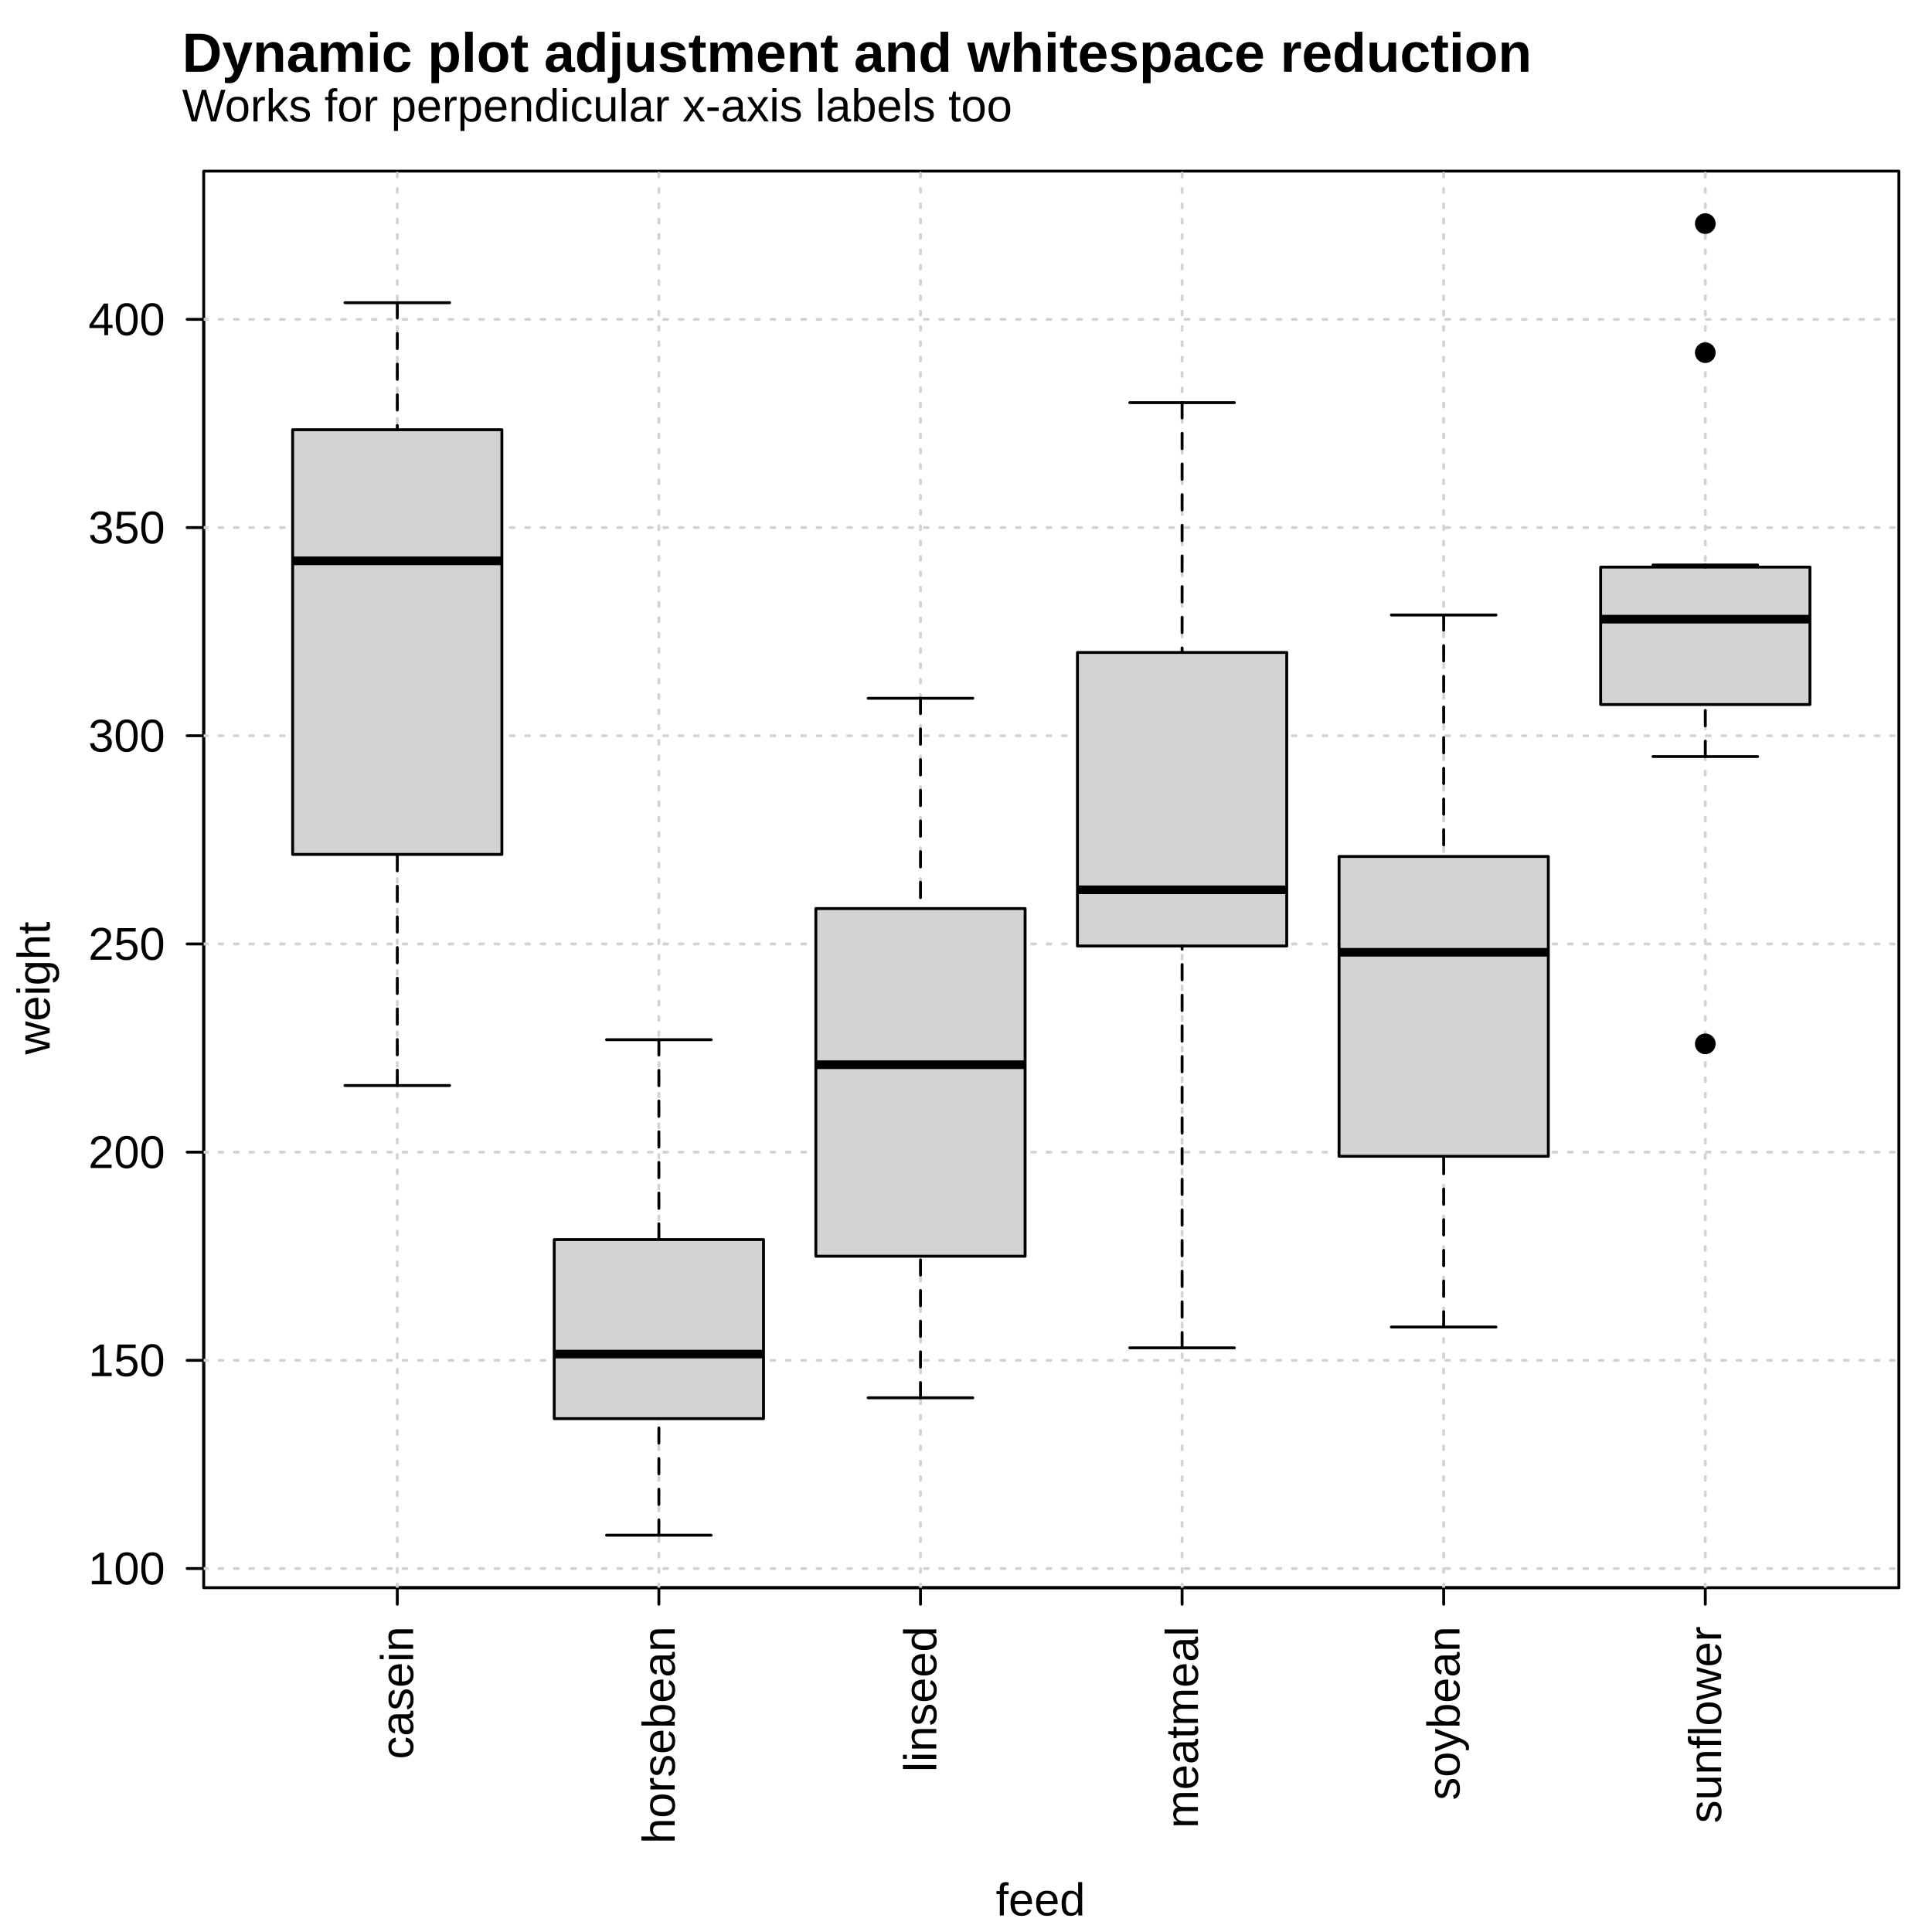
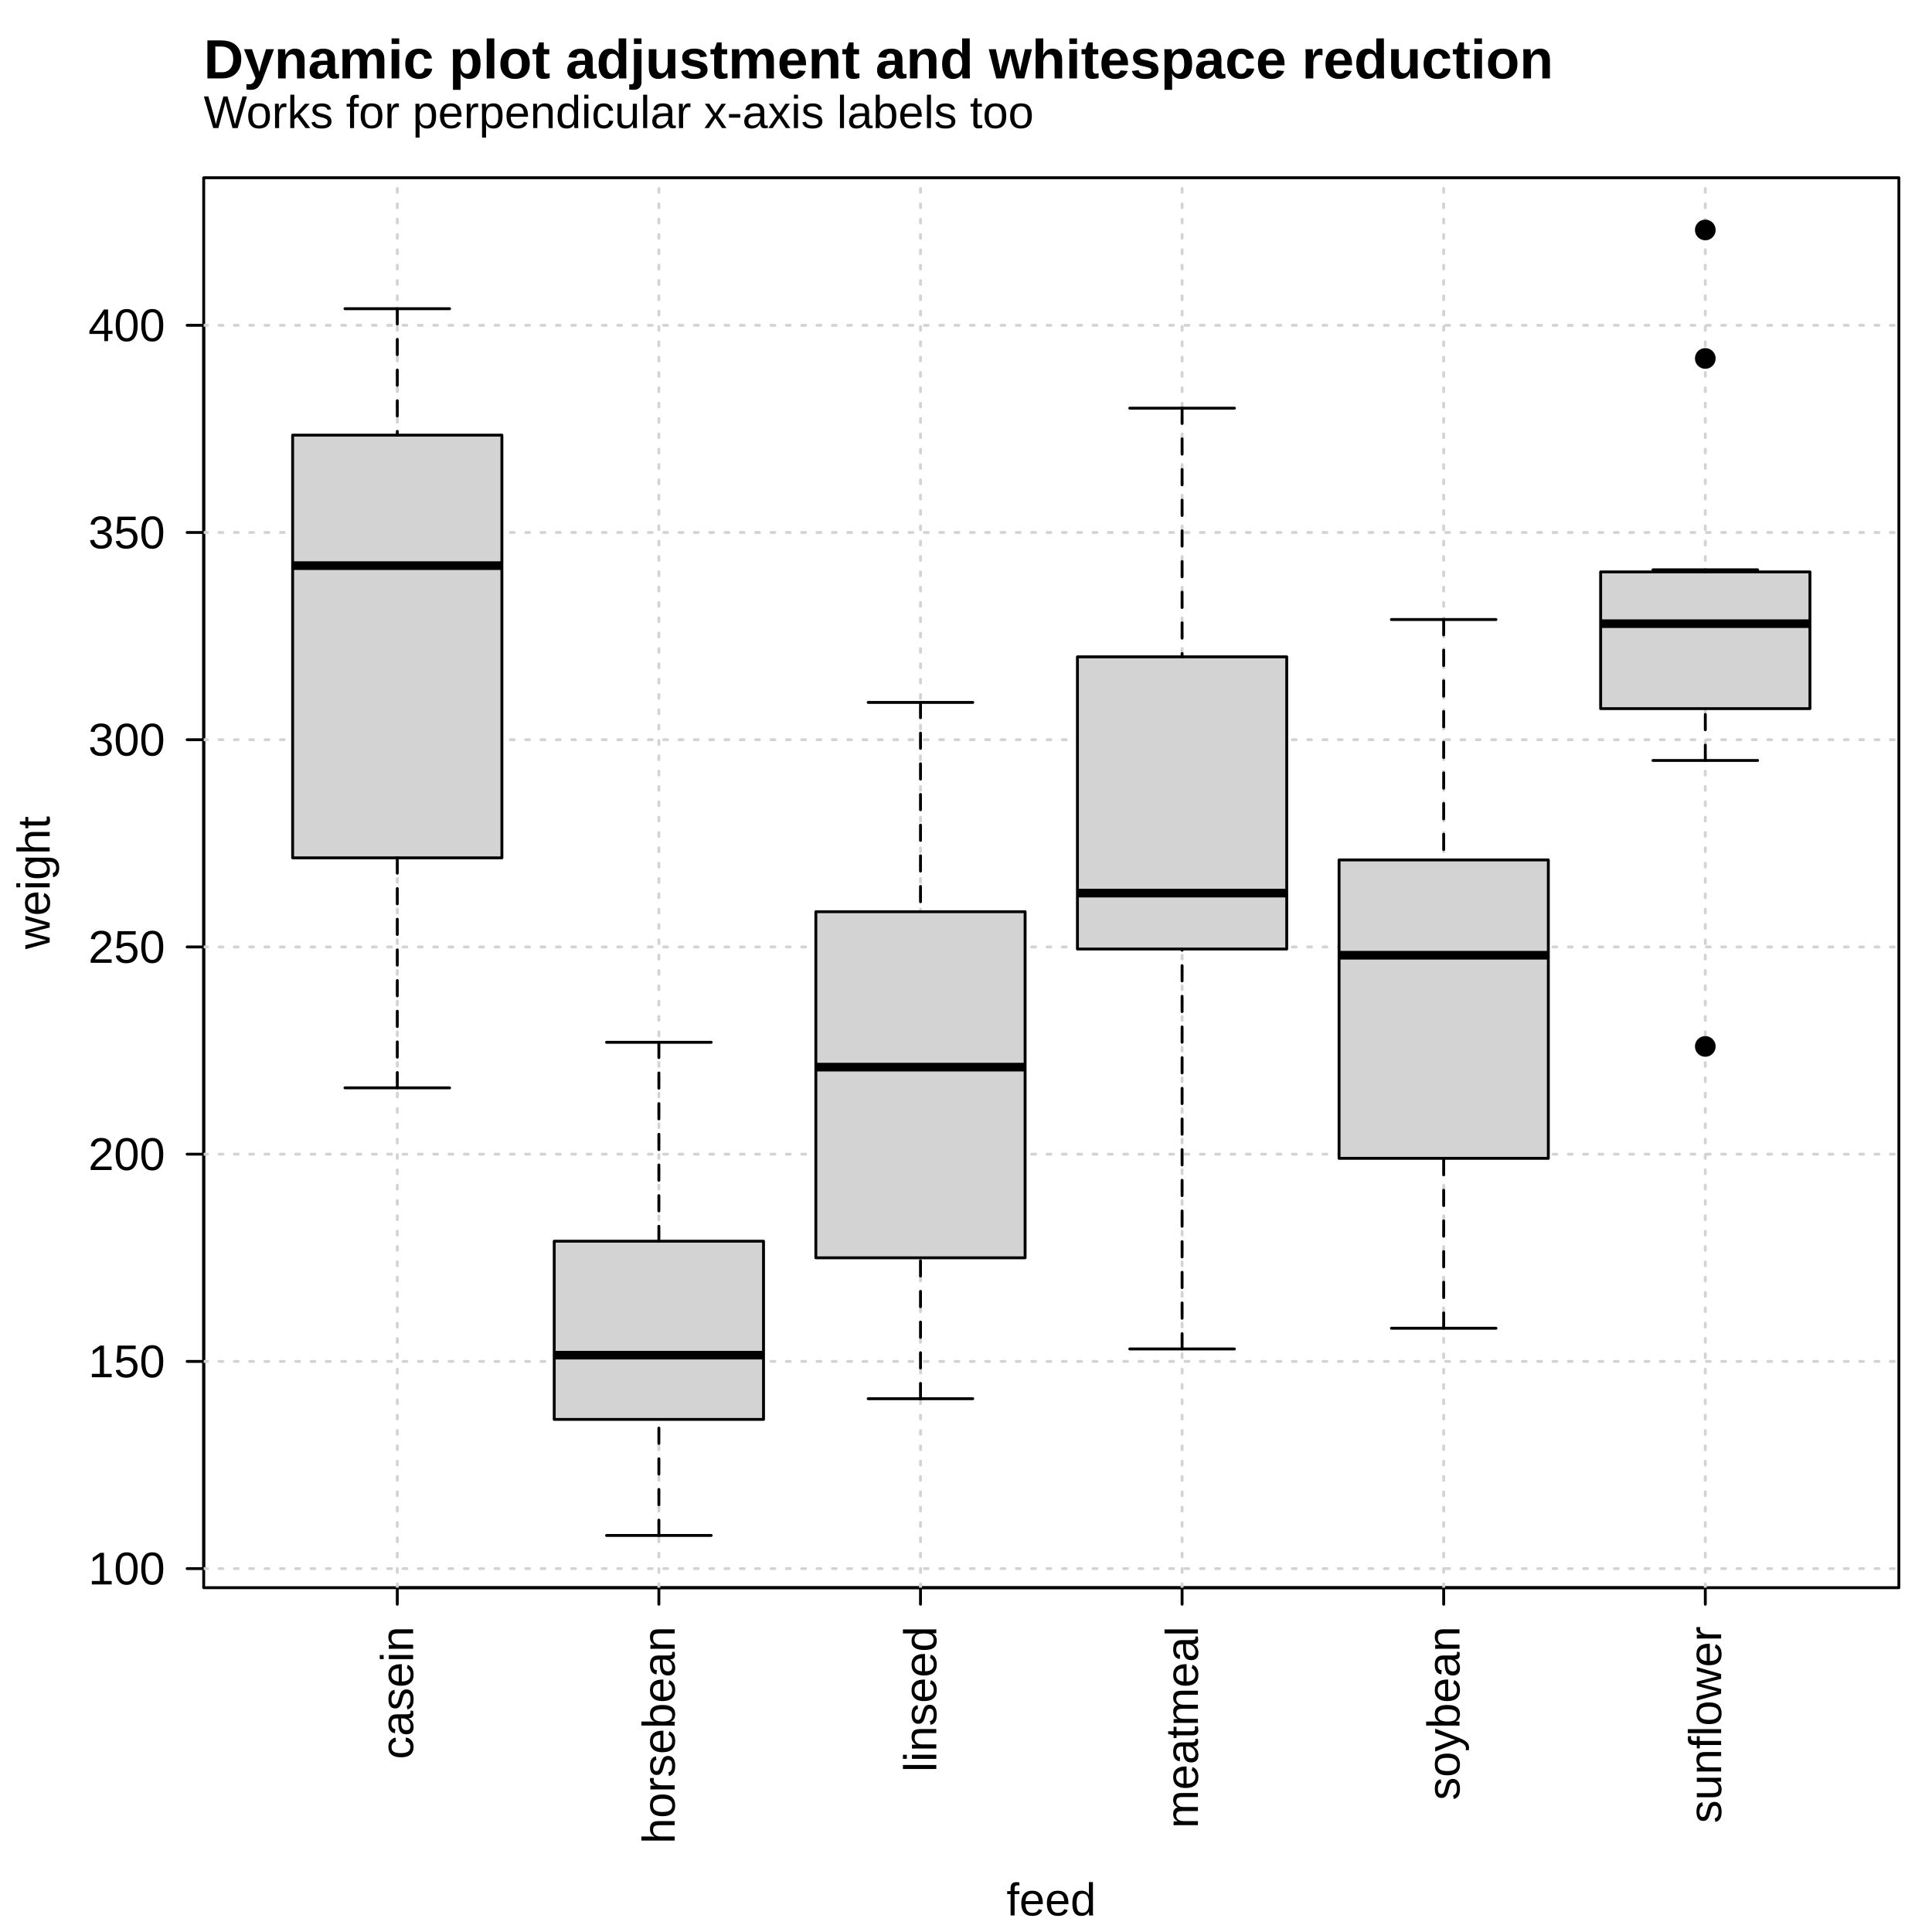
<svg xmlns="http://www.w3.org/2000/svg" width="504.00pt" height="504.00pt" viewBox="0 0 504.00 504.00">
  <g class="svglite">
    <defs>
      <style type="text/css">
    .svglite line, .svglite polyline, .svglite polygon, .svglite path, .svglite rect, .svglite circle {
      fill: none;
      stroke: #000000;
      stroke-linecap: round;
      stroke-linejoin: round;
      stroke-miterlimit: 10.00;
    }
    .svglite text {
      white-space: pre;
    }
    .svglite g.glyphgroup path {
      fill: inherit;
      stroke: none;
    }
  </style>
    </defs>
    <rect width="100%" height="100%" style="stroke: none; fill: #FFFFFF;" />
    <defs>
      <clipPath id="cpMC4wMHw1MDQuMDB8MC4wMHw1MDQuMDA=">
        <rect x="0.00" y="0.00" width="504.00" height="504.00" />
      </clipPath>
    </defs>
    <g clip-path="url(#cpMC4wMHw1MDQuMDB8MC4wMHw1MDQuMDA=)">
-       <text x="47.52" y="31.68" style="font-size: 12.00px; font-family: &quot;Liberation Sans&quot;;" textLength="216.52px" lengthAdjust="spacingAndGlyphs">Works for perpendicular x-axis labels too</text>
-       <text x="47.52" y="18.72" style="font-size: 14.40px; font-weight: bold; font-family: &quot;Liberation Sans&quot;;" textLength="351.91px" lengthAdjust="spacingAndGlyphs">Dynamic plot adjustment and whitespace reduction</text>
-       <text x="271.44" y="499.68" text-anchor="middle" style="font-size: 12.00px; font-family: &quot;Liberation Sans&quot;;" textLength="23.34px" lengthAdjust="spacingAndGlyphs">feed</text>
-       <text transform="translate(12.96,257.76) rotate(-90)" text-anchor="middle" style="font-size: 12.00px; font-family: &quot;Liberation Sans&quot;;" textLength="34.69px" lengthAdjust="spacingAndGlyphs">weight</text>
+       <text x="53.14" y="33.41" style="font-size: 12.00px; font-family: &quot;Liberation Sans&quot;;" textLength="216.52px" lengthAdjust="spacingAndGlyphs">Works for perpendicular x-axis labels too</text>
+       <text x="53.14" y="20.45" style="font-size: 14.40px; font-weight: bold; font-family: &quot;Liberation Sans&quot;;" textLength="351.91px" lengthAdjust="spacingAndGlyphs">Dynamic plot adjustment and whitespace reduction</text>
+       <text x="274.25" y="499.68" text-anchor="middle" style="font-size: 12.00px; font-family: &quot;Liberation Sans&quot;;" textLength="23.34px" lengthAdjust="spacingAndGlyphs">feed</text>
+       <text transform="translate(12.96,230.27) rotate(-90)" text-anchor="middle" style="font-size: 12.00px; font-family: &quot;Liberation Sans&quot;;" textLength="34.69px" lengthAdjust="spacingAndGlyphs">weight</text>
      <line x1="103.64" y1="414.18" x2="444.86" y2="414.18" style="stroke-width: 0.75;" />
      <line x1="103.64" y1="414.18" x2="103.64" y2="418.50" style="stroke-width: 0.75;" />
      <line x1="171.88" y1="414.18" x2="171.88" y2="418.50" style="stroke-width: 0.75;" />
      <line x1="240.13" y1="414.18" x2="240.13" y2="418.50" style="stroke-width: 0.75;" />
      <line x1="308.37" y1="414.18" x2="308.37" y2="418.50" style="stroke-width: 0.75;" />
      <line x1="376.61" y1="414.18" x2="376.61" y2="418.50" style="stroke-width: 0.75;" />
      <line x1="444.86" y1="414.18" x2="444.86" y2="418.50" style="stroke-width: 0.75;" />
      <text transform="translate(107.77,424.26) rotate(-90)" text-anchor="end" style="font-size: 12.00px; font-family: &quot;Liberation Sans&quot;;" textLength="34.69px" lengthAdjust="spacingAndGlyphs">casein</text>
      <text transform="translate(176.01,424.26) rotate(-90)" text-anchor="end" style="font-size: 12.00px; font-family: &quot;Liberation Sans&quot;;" textLength="56.70px" lengthAdjust="spacingAndGlyphs">horsebean</text>
      <text transform="translate(244.25,424.26) rotate(-90)" text-anchor="end" style="font-size: 12.00px; font-family: &quot;Liberation Sans&quot;;" textLength="38.03px" lengthAdjust="spacingAndGlyphs">linseed</text>
      <text transform="translate(312.50,424.26) rotate(-90)" text-anchor="end" style="font-size: 12.00px; font-family: &quot;Liberation Sans&quot;;" textLength="52.69px" lengthAdjust="spacingAndGlyphs">meatmeal</text>
      <text transform="translate(380.74,424.26) rotate(-90)" text-anchor="end" style="font-size: 12.00px; font-family: &quot;Liberation Sans&quot;;" textLength="45.36px" lengthAdjust="spacingAndGlyphs">soybean</text>
      <text transform="translate(448.99,424.26) rotate(-90)" text-anchor="end" style="font-size: 12.00px; font-family: &quot;Liberation Sans&quot;;" textLength="51.36px" lengthAdjust="spacingAndGlyphs">sunflower</text>
-       <line x1="53.14" y1="409.18" x2="53.14" y2="83.31" style="stroke-width: 0.75;" />
-       <line x1="53.14" y1="409.18" x2="48.82" y2="409.18" style="stroke-width: 0.75;" />
-       <line x1="53.14" y1="354.87" x2="48.82" y2="354.87" style="stroke-width: 0.75;" />
-       <line x1="53.14" y1="300.56" x2="48.82" y2="300.56" style="stroke-width: 0.75;" />
-       <line x1="53.14" y1="246.25" x2="48.82" y2="246.25" style="stroke-width: 0.75;" />
-       <line x1="53.14" y1="191.93" x2="48.82" y2="191.93" style="stroke-width: 0.75;" />
-       <line x1="53.14" y1="137.62" x2="48.82" y2="137.62" style="stroke-width: 0.75;" />
-       <line x1="53.14" y1="83.31" x2="48.82" y2="83.31" style="stroke-width: 0.75;" />
-       <text x="43.06" y="413.31" text-anchor="end" style="font-size: 12.00px; font-family: &quot;Liberation Sans&quot;;" textLength="20.02px" lengthAdjust="spacingAndGlyphs">100</text>
-       <text x="43.06" y="359.00" text-anchor="end" style="font-size: 12.00px; font-family: &quot;Liberation Sans&quot;;" textLength="20.02px" lengthAdjust="spacingAndGlyphs">150</text>
-       <text x="43.06" y="304.69" text-anchor="end" style="font-size: 12.00px; font-family: &quot;Liberation Sans&quot;;" textLength="20.02px" lengthAdjust="spacingAndGlyphs">200</text>
-       <text x="43.06" y="250.37" text-anchor="end" style="font-size: 12.00px; font-family: &quot;Liberation Sans&quot;;" textLength="20.02px" lengthAdjust="spacingAndGlyphs">250</text>
-       <text x="43.06" y="196.06" text-anchor="end" style="font-size: 12.00px; font-family: &quot;Liberation Sans&quot;;" textLength="20.02px" lengthAdjust="spacingAndGlyphs">300</text>
-       <text x="43.06" y="141.75" text-anchor="end" style="font-size: 12.00px; font-family: &quot;Liberation Sans&quot;;" textLength="20.02px" lengthAdjust="spacingAndGlyphs">350</text>
-       <text x="43.06" y="87.44" text-anchor="end" style="font-size: 12.00px; font-family: &quot;Liberation Sans&quot;;" textLength="20.02px" lengthAdjust="spacingAndGlyphs">400</text>
-       <polygon points="53.14,414.18 495.36,414.18 495.36,44.64 53.14,44.64 " style="stroke-width: 0.75;" />
+       <line x1="53.14" y1="409.20" x2="53.14" y2="84.86" style="stroke-width: 0.75;" />
+       <line x1="53.14" y1="409.20" x2="48.82" y2="409.20" style="stroke-width: 0.75;" />
+       <line x1="53.14" y1="355.15" x2="48.82" y2="355.15" style="stroke-width: 0.75;" />
+       <line x1="53.14" y1="301.09" x2="48.82" y2="301.09" style="stroke-width: 0.75;" />
+       <line x1="53.14" y1="247.03" x2="48.82" y2="247.03" style="stroke-width: 0.75;" />
+       <line x1="53.14" y1="192.97" x2="48.82" y2="192.97" style="stroke-width: 0.75;" />
+       <line x1="53.14" y1="138.91" x2="48.82" y2="138.91" style="stroke-width: 0.75;" />
+       <line x1="53.14" y1="84.86" x2="48.82" y2="84.86" style="stroke-width: 0.75;" />
+       <text x="43.06" y="413.33" text-anchor="end" style="font-size: 12.00px; font-family: &quot;Liberation Sans&quot;;" textLength="20.02px" lengthAdjust="spacingAndGlyphs">100</text>
+       <text x="43.06" y="359.28" text-anchor="end" style="font-size: 12.00px; font-family: &quot;Liberation Sans&quot;;" textLength="20.02px" lengthAdjust="spacingAndGlyphs">150</text>
+       <text x="43.06" y="305.22" text-anchor="end" style="font-size: 12.00px; font-family: &quot;Liberation Sans&quot;;" textLength="20.02px" lengthAdjust="spacingAndGlyphs">200</text>
+       <text x="43.06" y="251.16" text-anchor="end" style="font-size: 12.00px; font-family: &quot;Liberation Sans&quot;;" textLength="20.02px" lengthAdjust="spacingAndGlyphs">250</text>
+       <text x="43.06" y="197.10" text-anchor="end" style="font-size: 12.00px; font-family: &quot;Liberation Sans&quot;;" textLength="20.02px" lengthAdjust="spacingAndGlyphs">300</text>
+       <text x="43.06" y="143.04" text-anchor="end" style="font-size: 12.00px; font-family: &quot;Liberation Sans&quot;;" textLength="20.02px" lengthAdjust="spacingAndGlyphs">350</text>
+       <text x="43.06" y="88.99" text-anchor="end" style="font-size: 12.00px; font-family: &quot;Liberation Sans&quot;;" textLength="20.02px" lengthAdjust="spacingAndGlyphs">400</text>
+       <polygon points="53.14,414.18 495.36,414.18 495.36,46.37 53.14,46.37 " style="stroke-width: 0.75;" />
    </g>
    <defs>
-       <clipPath id="cpNTMuMTR8NDk1LjM2fDQ0LjY0fDQxNC4xOA==">
-         <rect x="53.14" y="44.64" width="442.22" height="369.54" />
+       <clipPath id="cpNTMuMTR8NDk1LjM2fDQ2LjM3fDQxNC4xOA==">
+         <rect x="53.14" y="46.37" width="442.22" height="367.81" />
      </clipPath>
    </defs>
-     <g clip-path="url(#cpNTMuMTR8NDk1LjM2fDQ0LjY0fDQxNC4xOA==)">
-       <line x1="53.14" y1="409.18" x2="495.36" y2="409.18" style="stroke-width: 0.75; stroke: #D3D3D3; stroke-dasharray: 1.00,3.00;" />
-       <line x1="53.14" y1="354.87" x2="495.36" y2="354.87" style="stroke-width: 0.75; stroke: #D3D3D3; stroke-dasharray: 1.00,3.00;" />
-       <line x1="53.14" y1="300.56" x2="495.36" y2="300.56" style="stroke-width: 0.75; stroke: #D3D3D3; stroke-dasharray: 1.00,3.00;" />
-       <line x1="53.14" y1="246.25" x2="495.36" y2="246.25" style="stroke-width: 0.75; stroke: #D3D3D3; stroke-dasharray: 1.00,3.00;" />
-       <line x1="53.14" y1="191.93" x2="495.36" y2="191.93" style="stroke-width: 0.75; stroke: #D3D3D3; stroke-dasharray: 1.00,3.00;" />
-       <line x1="53.14" y1="137.62" x2="495.36" y2="137.62" style="stroke-width: 0.75; stroke: #D3D3D3; stroke-dasharray: 1.00,3.00;" />
-       <line x1="53.14" y1="83.31" x2="495.36" y2="83.31" style="stroke-width: 0.75; stroke: #D3D3D3; stroke-dasharray: 1.00,3.00;" />
-       <line x1="103.64" y1="414.18" x2="103.64" y2="44.64" style="stroke-width: 0.75; stroke: #D3D3D3; stroke-dasharray: 1.00,3.00;" />
-       <line x1="171.88" y1="414.18" x2="171.88" y2="44.64" style="stroke-width: 0.75; stroke: #D3D3D3; stroke-dasharray: 1.00,3.00;" />
-       <line x1="240.13" y1="414.18" x2="240.13" y2="44.64" style="stroke-width: 0.75; stroke: #D3D3D3; stroke-dasharray: 1.00,3.00;" />
-       <line x1="308.37" y1="414.18" x2="308.37" y2="44.64" style="stroke-width: 0.75; stroke: #D3D3D3; stroke-dasharray: 1.00,3.00;" />
-       <line x1="376.61" y1="414.18" x2="376.61" y2="44.64" style="stroke-width: 0.75; stroke: #D3D3D3; stroke-dasharray: 1.00,3.00;" />
-       <line x1="444.86" y1="414.18" x2="444.86" y2="44.64" style="stroke-width: 0.75; stroke: #D3D3D3; stroke-dasharray: 1.00,3.00;" />
-       <polygon points="76.34,222.89 130.93,222.89 130.93,112.10 76.34,112.10 " style="stroke-width: 0.75; stroke: none; fill: #D3D3D3;" />
-       <line x1="76.34" y1="146.31" x2="130.93" y2="146.31" style="stroke-width: 2.25; stroke-linecap: butt;" />
-       <line x1="103.64" y1="283.18" x2="103.64" y2="222.89" style="stroke-width: 0.75; stroke-dasharray: 4.00,4.00;" />
-       <line x1="103.64" y1="78.97" x2="103.64" y2="112.10" style="stroke-width: 0.75; stroke-dasharray: 4.00,4.00;" />
-       <line x1="89.99" y1="283.18" x2="117.29" y2="283.18" style="stroke-width: 0.75;" />
-       <line x1="89.99" y1="78.97" x2="117.29" y2="78.97" style="stroke-width: 0.75;" />
-       <polygon points="76.34,222.89 130.93,222.89 130.93,112.10 76.34,112.10 " style="stroke-width: 0.75;" />
-       <polygon points="144.58,370.08 199.18,370.08 199.18,323.37 144.58,323.37 " style="stroke-width: 0.75; stroke: none; fill: #D3D3D3;" />
-       <line x1="144.58" y1="353.24" x2="199.18" y2="353.24" style="stroke-width: 2.25; stroke-linecap: butt;" />
-       <line x1="171.88" y1="400.49" x2="171.88" y2="370.08" style="stroke-width: 0.75; stroke-dasharray: 4.00,4.00;" />
-       <line x1="171.88" y1="271.23" x2="171.88" y2="323.37" style="stroke-width: 0.75; stroke-dasharray: 4.00,4.00;" />
-       <line x1="158.23" y1="400.49" x2="185.53" y2="400.49" style="stroke-width: 0.75;" />
-       <line x1="158.23" y1="271.23" x2="185.53" y2="271.23" style="stroke-width: 0.75;" />
-       <polygon points="144.58,370.08 199.18,370.08 199.18,323.37 144.58,323.37 " style="stroke-width: 0.75;" />
-       <polygon points="212.83,327.71 267.42,327.71 267.42,237.01 212.83,237.01 " style="stroke-width: 0.75; stroke: none; fill: #D3D3D3;" />
-       <line x1="212.83" y1="277.75" x2="267.42" y2="277.75" style="stroke-width: 2.25; stroke-linecap: butt;" />
-       <line x1="240.13" y1="364.64" x2="240.13" y2="327.71" style="stroke-width: 0.75; stroke-dasharray: 4.00,4.00;" />
-       <line x1="240.13" y1="182.16" x2="240.13" y2="237.01" style="stroke-width: 0.75; stroke-dasharray: 4.00,4.00;" />
-       <line x1="226.48" y1="364.64" x2="253.77" y2="364.64" style="stroke-width: 0.75;" />
-       <line x1="226.48" y1="182.16" x2="253.77" y2="182.16" style="stroke-width: 0.75;" />
-       <polygon points="212.83,327.71 267.42,327.71 267.42,237.01 212.83,237.01 " style="stroke-width: 0.75;" />
-       <polygon points="281.07,246.79 335.67,246.79 335.67,170.21 281.07,170.21 " style="stroke-width: 0.75; stroke: none; fill: #D3D3D3;" />
-       <line x1="281.07" y1="232.12" x2="335.67" y2="232.12" style="stroke-width: 2.25; stroke-linecap: butt;" />
-       <line x1="308.37" y1="351.61" x2="308.37" y2="246.79" style="stroke-width: 0.75; stroke-dasharray: 4.00,4.00;" />
-       <line x1="308.37" y1="105.03" x2="308.37" y2="170.21" style="stroke-width: 0.75; stroke-dasharray: 4.00,4.00;" />
-       <line x1="294.72" y1="351.61" x2="322.02" y2="351.61" style="stroke-width: 0.75;" />
-       <line x1="294.72" y1="105.03" x2="322.02" y2="105.03" style="stroke-width: 0.75;" />
-       <polygon points="281.07,246.79 335.67,246.79 335.67,170.21 281.07,170.21 " style="stroke-width: 0.75;" />
-       <polygon points="349.32,301.64 403.91,301.64 403.91,223.43 349.32,223.43 " style="stroke-width: 0.75; stroke: none; fill: #D3D3D3;" />
-       <line x1="349.32" y1="248.42" x2="403.91" y2="248.42" style="stroke-width: 2.25; stroke-linecap: butt;" />
-       <line x1="376.61" y1="346.18" x2="376.61" y2="301.64" style="stroke-width: 0.75; stroke-dasharray: 4.00,4.00;" />
-       <line x1="376.61" y1="160.43" x2="376.61" y2="223.43" style="stroke-width: 0.75; stroke-dasharray: 4.00,4.00;" />
-       <line x1="362.97" y1="346.18" x2="390.26" y2="346.18" style="stroke-width: 0.75;" />
-       <line x1="362.97" y1="160.43" x2="390.26" y2="160.43" style="stroke-width: 0.75;" />
-       <polygon points="349.32,301.64 403.91,301.64 403.91,223.43 349.32,223.43 " style="stroke-width: 0.75;" />
-       <polygon points="417.56,183.79 472.16,183.79 472.16,147.94 417.56,147.94 " style="stroke-width: 0.75; stroke: none; fill: #D3D3D3;" />
-       <line x1="417.56" y1="161.52" x2="472.16" y2="161.52" style="stroke-width: 2.25; stroke-linecap: butt;" />
-       <line x1="444.86" y1="197.36" x2="444.86" y2="183.79" style="stroke-width: 0.75; stroke-dasharray: 4.00,4.00;" />
-       <line x1="444.86" y1="147.40" x2="444.86" y2="147.94" style="stroke-width: 0.75; stroke-dasharray: 4.00,4.00;" />
-       <line x1="431.21" y1="197.36" x2="458.51" y2="197.36" style="stroke-width: 0.75;" />
-       <line x1="431.21" y1="147.40" x2="458.51" y2="147.40" style="stroke-width: 0.75;" />
-       <polygon points="417.56,183.79 472.16,183.79 472.16,147.94 417.56,147.94 " style="stroke-width: 0.75;" />
-       <circle cx="444.86" cy="58.33" r="2.70" style="stroke-width: 0.75; stroke: none; fill: #000000;" />
-       <circle cx="444.86" cy="92.00" r="2.70" style="stroke-width: 0.75; stroke: none; fill: #000000;" />
-       <circle cx="444.86" cy="272.31" r="2.70" style="stroke-width: 0.75; stroke: none; fill: #000000;" />
+     <g clip-path="url(#cpNTMuMTR8NDk1LjM2fDQ2LjM3fDQxNC4xOA==)">
+       <line x1="53.14" y1="409.20" x2="495.36" y2="409.20" style="stroke-width: 0.75; stroke: #D3D3D3; stroke-dasharray: 1.00,3.00;" />
+       <line x1="53.14" y1="355.15" x2="495.36" y2="355.15" style="stroke-width: 0.75; stroke: #D3D3D3; stroke-dasharray: 1.00,3.00;" />
+       <line x1="53.14" y1="301.09" x2="495.36" y2="301.09" style="stroke-width: 0.75; stroke: #D3D3D3; stroke-dasharray: 1.00,3.00;" />
+       <line x1="53.14" y1="247.03" x2="495.36" y2="247.03" style="stroke-width: 0.75; stroke: #D3D3D3; stroke-dasharray: 1.00,3.00;" />
+       <line x1="53.14" y1="192.97" x2="495.36" y2="192.97" style="stroke-width: 0.75; stroke: #D3D3D3; stroke-dasharray: 1.00,3.00;" />
+       <line x1="53.14" y1="138.91" x2="495.36" y2="138.91" style="stroke-width: 0.75; stroke: #D3D3D3; stroke-dasharray: 1.00,3.00;" />
+       <line x1="53.14" y1="84.86" x2="495.36" y2="84.86" style="stroke-width: 0.75; stroke: #D3D3D3; stroke-dasharray: 1.00,3.00;" />
+       <line x1="103.64" y1="414.18" x2="103.64" y2="46.37" style="stroke-width: 0.75; stroke: #D3D3D3; stroke-dasharray: 1.00,3.00;" />
+       <line x1="171.88" y1="414.18" x2="171.88" y2="46.37" style="stroke-width: 0.75; stroke: #D3D3D3; stroke-dasharray: 1.00,3.00;" />
+       <line x1="240.13" y1="414.18" x2="240.13" y2="46.37" style="stroke-width: 0.75; stroke: #D3D3D3; stroke-dasharray: 1.00,3.00;" />
+       <line x1="308.37" y1="414.18" x2="308.37" y2="46.37" style="stroke-width: 0.75; stroke: #D3D3D3; stroke-dasharray: 1.00,3.00;" />
+       <line x1="376.61" y1="414.18" x2="376.61" y2="46.37" style="stroke-width: 0.75; stroke: #D3D3D3; stroke-dasharray: 1.00,3.00;" />
+       <line x1="444.86" y1="414.18" x2="444.86" y2="46.37" style="stroke-width: 0.75; stroke: #D3D3D3; stroke-dasharray: 1.00,3.00;" />
+       <polygon points="76.34,223.79 130.93,223.79 130.93,113.51 76.34,113.51 " style="stroke-width: 0.75; stroke: none; fill: #D3D3D3;" />
+       <line x1="76.34" y1="147.56" x2="130.93" y2="147.56" style="stroke-width: 2.25; stroke-linecap: butt;" />
+       <line x1="103.64" y1="283.79" x2="103.64" y2="223.79" style="stroke-width: 0.75; stroke-dasharray: 4.00,4.00;" />
+       <line x1="103.64" y1="80.53" x2="103.64" y2="113.51" style="stroke-width: 0.75; stroke-dasharray: 4.00,4.00;" />
+       <line x1="89.99" y1="283.79" x2="117.29" y2="283.79" style="stroke-width: 0.75;" />
+       <line x1="89.99" y1="80.53" x2="117.29" y2="80.53" style="stroke-width: 0.75;" />
+       <polygon points="76.34,223.79 130.93,223.79 130.93,113.51 76.34,113.51 " style="stroke-width: 0.75;" />
+       <polygon points="144.58,370.28 199.18,370.28 199.18,323.79 144.58,323.79 " style="stroke-width: 0.75; stroke: none; fill: #D3D3D3;" />
+       <line x1="144.58" y1="353.52" x2="199.18" y2="353.52" style="stroke-width: 2.25; stroke-linecap: butt;" />
+       <line x1="171.88" y1="400.55" x2="171.88" y2="370.28" style="stroke-width: 0.75; stroke-dasharray: 4.00,4.00;" />
+       <line x1="171.88" y1="271.90" x2="171.88" y2="323.79" style="stroke-width: 0.75; stroke-dasharray: 4.00,4.00;" />
+       <line x1="158.23" y1="400.55" x2="185.53" y2="400.55" style="stroke-width: 0.75;" />
+       <line x1="158.23" y1="271.90" x2="185.53" y2="271.90" style="stroke-width: 0.75;" />
+       <polygon points="144.58,370.28 199.18,370.28 199.18,323.79 144.58,323.79 " style="stroke-width: 0.75;" />
+       <polygon points="212.83,328.12 267.42,328.12 267.42,237.84 212.83,237.84 " style="stroke-width: 0.75; stroke: none; fill: #D3D3D3;" />
+       <line x1="212.83" y1="278.38" x2="267.42" y2="278.38" style="stroke-width: 2.25; stroke-linecap: butt;" />
+       <line x1="240.13" y1="364.88" x2="240.13" y2="328.12" style="stroke-width: 0.75; stroke-dasharray: 4.00,4.00;" />
+       <line x1="240.13" y1="183.24" x2="240.13" y2="237.84" style="stroke-width: 0.75; stroke-dasharray: 4.00,4.00;" />
+       <line x1="226.48" y1="364.88" x2="253.77" y2="364.88" style="stroke-width: 0.75;" />
+       <line x1="226.48" y1="183.24" x2="253.77" y2="183.24" style="stroke-width: 0.75;" />
+       <polygon points="212.83,328.12 267.42,328.12 267.42,237.84 212.83,237.84 " style="stroke-width: 0.75;" />
+       <polygon points="281.07,247.57 335.67,247.57 335.67,171.35 281.07,171.35 " style="stroke-width: 0.75; stroke: none; fill: #D3D3D3;" />
+       <line x1="281.07" y1="232.98" x2="335.67" y2="232.98" style="stroke-width: 2.25; stroke-linecap: butt;" />
+       <line x1="308.37" y1="351.90" x2="308.37" y2="247.57" style="stroke-width: 0.75; stroke-dasharray: 4.00,4.00;" />
+       <line x1="308.37" y1="106.48" x2="308.37" y2="171.35" style="stroke-width: 0.75; stroke-dasharray: 4.00,4.00;" />
+       <line x1="294.72" y1="351.90" x2="322.02" y2="351.90" style="stroke-width: 0.75;" />
+       <line x1="294.72" y1="106.48" x2="322.02" y2="106.48" style="stroke-width: 0.75;" />
+       <polygon points="281.07,247.57 335.67,247.57 335.67,171.35 281.07,171.35 " style="stroke-width: 0.75;" />
+       <polygon points="349.32,302.17 403.91,302.17 403.91,224.33 349.32,224.33 " style="stroke-width: 0.75; stroke: none; fill: #D3D3D3;" />
+       <line x1="349.32" y1="249.19" x2="403.91" y2="249.19" style="stroke-width: 2.25; stroke-linecap: butt;" />
+       <line x1="376.61" y1="346.50" x2="376.61" y2="302.17" style="stroke-width: 0.75; stroke-dasharray: 4.00,4.00;" />
+       <line x1="376.61" y1="161.62" x2="376.61" y2="224.33" style="stroke-width: 0.75; stroke-dasharray: 4.00,4.00;" />
+       <line x1="362.97" y1="346.50" x2="390.26" y2="346.50" style="stroke-width: 0.75;" />
+       <line x1="362.97" y1="161.62" x2="390.26" y2="161.62" style="stroke-width: 0.75;" />
+       <polygon points="349.32,302.17 403.91,302.17 403.91,224.33 349.32,224.33 " style="stroke-width: 0.75;" />
+       <polygon points="417.56,184.86 472.16,184.86 472.16,149.19 417.56,149.19 " style="stroke-width: 0.75; stroke: none; fill: #D3D3D3;" />
+       <line x1="417.56" y1="162.70" x2="472.16" y2="162.70" style="stroke-width: 2.25; stroke-linecap: butt;" />
+       <line x1="444.86" y1="198.38" x2="444.86" y2="184.86" style="stroke-width: 0.75; stroke-dasharray: 4.00,4.00;" />
+       <line x1="444.86" y1="148.65" x2="444.86" y2="149.19" style="stroke-width: 0.75; stroke-dasharray: 4.00,4.00;" />
+       <line x1="431.21" y1="198.38" x2="458.51" y2="198.38" style="stroke-width: 0.75;" />
+       <line x1="431.21" y1="148.65" x2="458.51" y2="148.65" style="stroke-width: 0.75;" />
+       <polygon points="417.56,184.86 472.16,184.86 472.16,149.19 417.56,149.19 " style="stroke-width: 0.75;" />
+       <circle cx="444.86" cy="59.99" r="2.70" style="stroke-width: 0.75; stroke: none; fill: #000000;" />
+       <circle cx="444.86" cy="93.51" r="2.70" style="stroke-width: 0.75; stroke: none; fill: #000000;" />
+       <circle cx="444.86" cy="272.98" r="2.70" style="stroke-width: 0.75; stroke: none; fill: #000000;" />
    </g>
  </g>
</svg>
